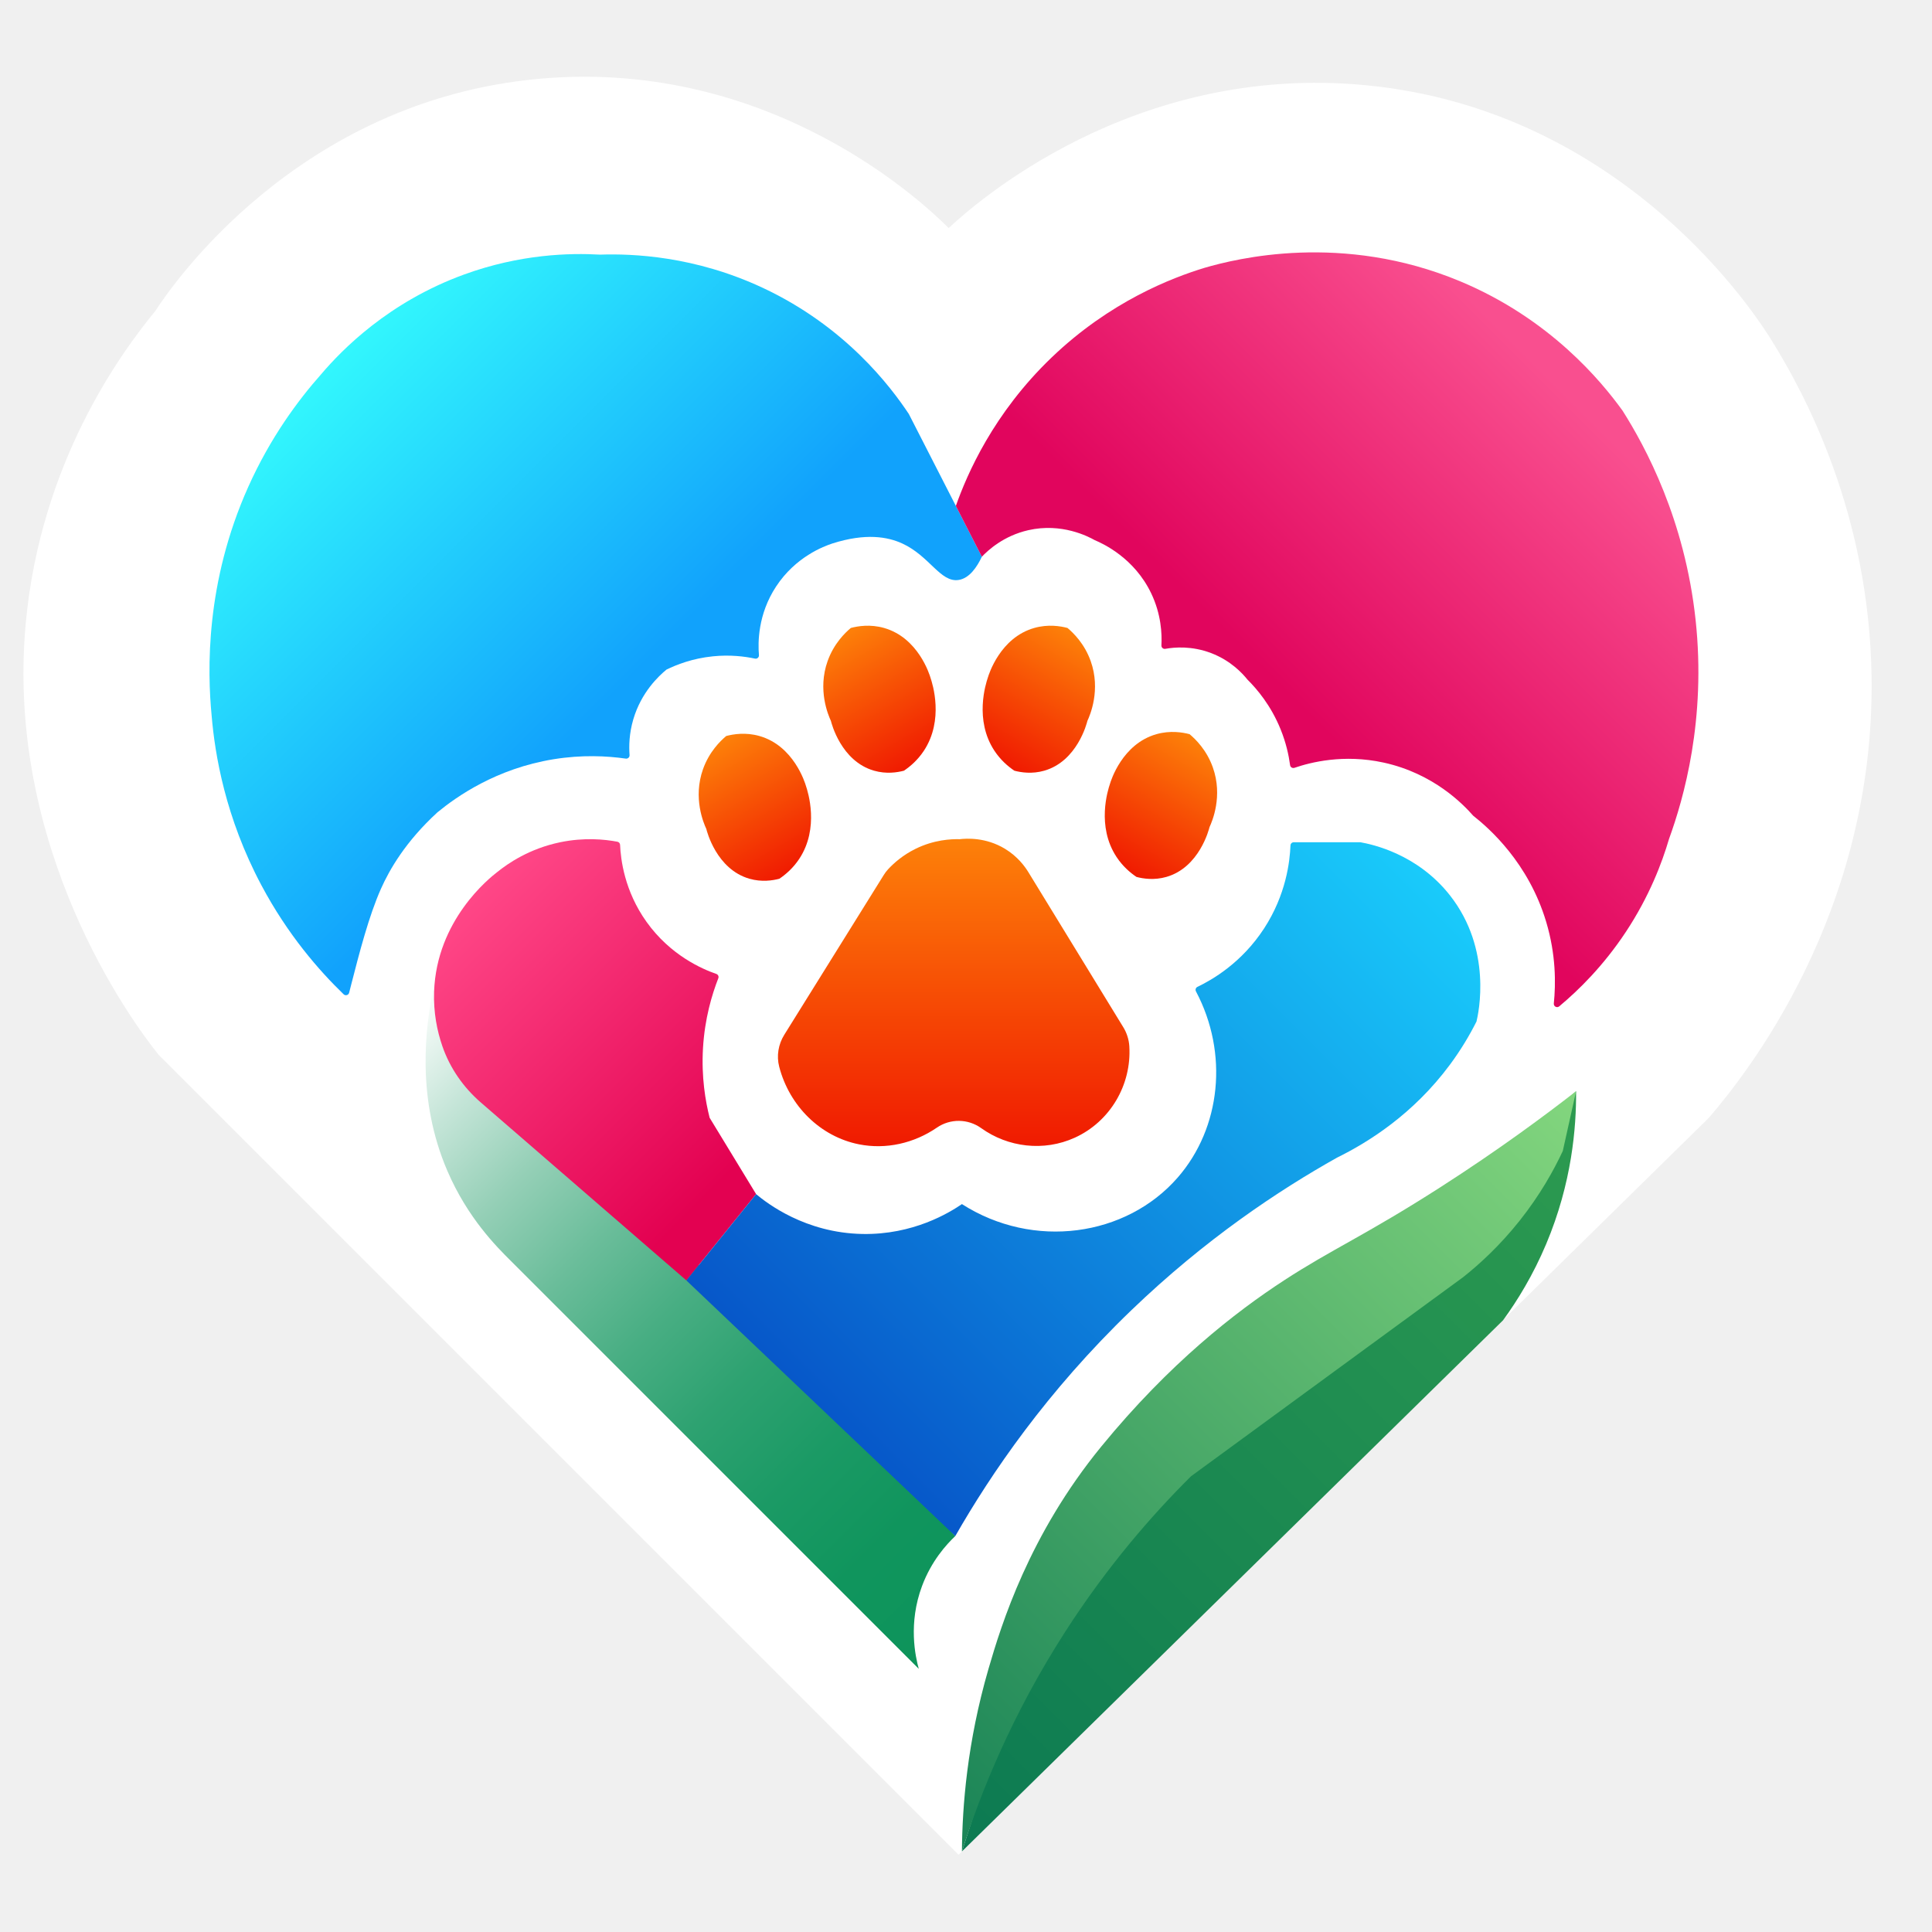
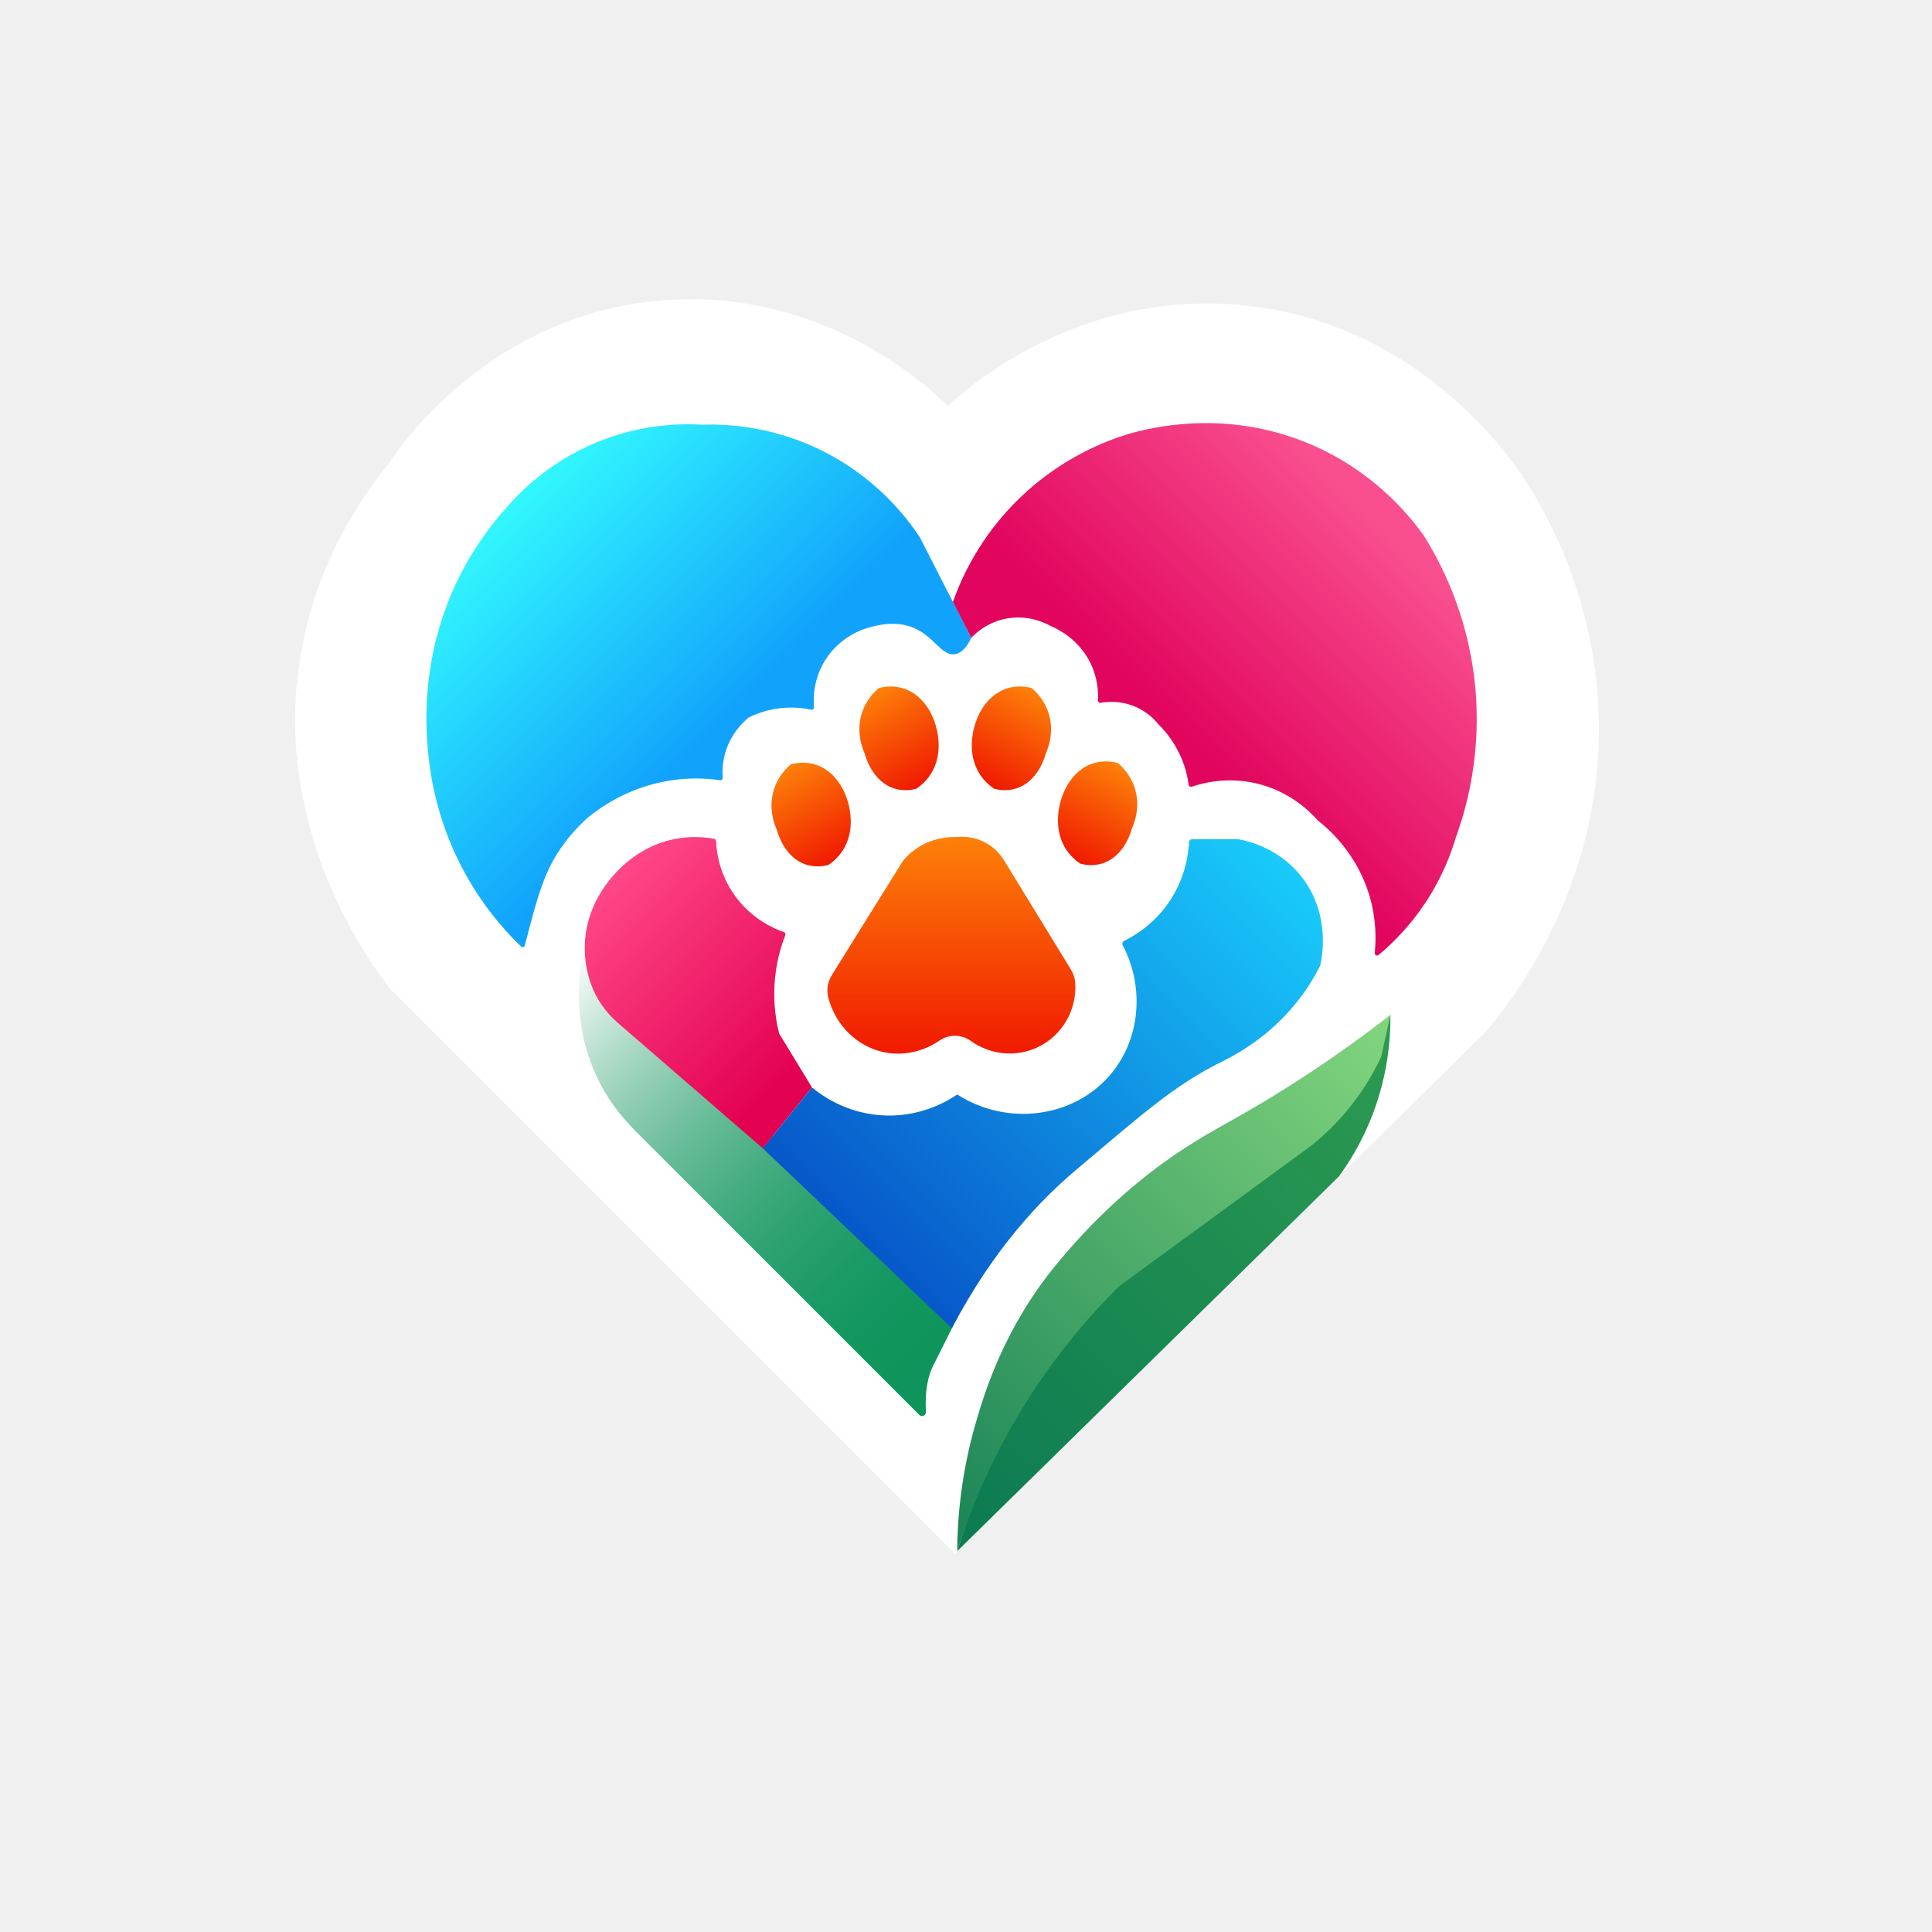
<svg xmlns="http://www.w3.org/2000/svg" id="Logo_Mark_-_Gradient" data-name="Logo Mark - Gradient" viewBox="0 0 1920 1920">
  <defs>
    <style>
      .cls-1 {
        fill: url(#linear-gradient-2);
      }

      .cls-2 {
        fill: #fff;
      }

      .cls-3 {
        fill: url(#linear-gradient-6);
      }

      .cls-4 {
        fill: url(#linear-gradient-11);
      }

      .cls-5 {
        fill: url(#linear-gradient-10);
      }

      .cls-6 {
        fill: url(#linear-gradient-5);
      }

      .cls-7 {
        fill: url(#linear-gradient-7);
      }

      .cls-8 {
        fill: url(#linear-gradient-9);
      }

      .cls-9 {
        fill: url(#linear-gradient-3);
      }

      .cls-10 {
        fill: url(#linear-gradient);
      }

      .cls-11 {
        fill: url(#linear-gradient-4);
      }

      .cls-12 {
        fill: url(#linear-gradient-8);
      }

      .cls-13 {
        fill: url(#linear-gradient-12);
      }
    </style>
-     <linearGradient id="linear-gradient" x1="308.51" y1="381.01" x2="613.96" y2="686.46" gradientUnits="userSpaceOnUse">
+     <linearGradient id="linear-gradient" x1="494.5" y1="512.32" x2="709.98" y2="727.81" gradientUnits="userSpaceOnUse">
      <stop offset="0" stop-color="#32f7fd" />
      <stop offset="1" stop-color="#11a2fc" />
    </linearGradient>
-     <linearGradient id="linear-gradient-2" x1="962.56" y1="1609" x2="381.91" y2="1028.35" gradientUnits="userSpaceOnUse">
+     <linearGradient id="linear-gradient-2" x1="951.22" y1="1374.03" x2="548.6" y2="971.41" gradientUnits="userSpaceOnUse">
      <stop offset="0" stop-color="#0d945b" />
      <stop offset=".14" stop-color="#10955d" />
      <stop offset=".27" stop-color="#1b9a65" />
      <stop offset=".4" stop-color="#2ea271" />
      <stop offset=".52" stop-color="#48ae83" />
      <stop offset=".64" stop-color="#6abd9a" />
      <stop offset=".76" stop-color="#94cfb6" />
      <stop offset=".88" stop-color="#c5e5d8" />
      <stop offset="1" stop-color="#fdfefd" />
      <stop offset="1" stop-color="#fff" />
    </linearGradient>
-     <linearGradient id="linear-gradient-3" x1="1570.53" y1="405.4" x2="1282.7" y2="693.23" gradientUnits="userSpaceOnUse">
+     <linearGradient id="linear-gradient-3" x1="1384.79" y1="529.53" x2="1181.74" y2="732.58" gradientUnits="userSpaceOnUse">
      <stop offset="0" stop-color="#f94f8f" />
      <stop offset="1" stop-color="#e1055d" />
    </linearGradient>
-     <linearGradient id="linear-gradient-4" x1="735.31" y1="1155.52" x2="469.61" y2="889.83" gradientUnits="userSpaceOnUse">
+     <linearGradient id="linear-gradient-4" x1="795.59" y1="1058.7" x2="608.15" y2="871.27" gradientUnits="userSpaceOnUse">
      <stop offset="0" stop-color="#e30151" />
      <stop offset="1" stop-color="#ff4787" />
    </linearGradient>
-     <linearGradient id="linear-gradient-5" x1="815.22" y1="1405.58" x2="1386.67" y2="834.13" gradientUnits="userSpaceOnUse">
+     <linearGradient id="linear-gradient-5" x1="852.01" y1="1235.12" x2="1255.12" y2="832.01" gradientUnits="userSpaceOnUse">
      <stop offset="0" stop-color="#0757c9" />
      <stop offset="1" stop-color="#19cbfb" />
    </linearGradient>
-     <linearGradient id="linear-gradient-6" x1="947.8" y1="1139.08" x2="947.8" y2="833.5" gradientUnits="userSpaceOnUse">
+     <linearGradient id="linear-gradient-6" x1="945.49" y1="1047.1" x2="945.49" y2="831.53" gradientUnits="userSpaceOnUse">
      <stop offset="0" stop-color="#f01a01" />
      <stop offset="1" stop-color="#fd8109" />
    </linearGradient>
-     <linearGradient id="linear-gradient-7" x1="787.52" y1="865.78" x2="712.89" y2="736.52" gradientUnits="userSpaceOnUse">
+     <linearGradient id="linear-gradient-7" x1="832.42" y1="854.3" x2="779.78" y2="763.12" gradientUnits="userSpaceOnUse">
      <stop offset="0" stop-color="#f01a01" />
      <stop offset="1" stop-color="#fd8109" />
    </linearGradient>
-     <linearGradient id="linear-gradient-8" x1="911.34" y1="758.4" x2="836.72" y2="629.15" gradientUnits="userSpaceOnUse">
+     <linearGradient id="linear-gradient-8" x1="919.77" y1="778.55" x2="867.13" y2="687.37" gradientUnits="userSpaceOnUse">
      <stop offset="0" stop-color="#f01a01" />
      <stop offset="1" stop-color="#fd8109" />
    </linearGradient>
-     <linearGradient id="linear-gradient-9" x1="995.04" y1="758.4" x2="1069.67" y2="629.15" gradientUnits="userSpaceOnUse">
+     <linearGradient id="linear-gradient-9" x1="978.82" y1="778.55" x2="1031.46" y2="687.37" gradientUnits="userSpaceOnUse">
      <stop offset="0" stop-color="#f01a01" />
      <stop offset="1" stop-color="#fd8109" />
    </linearGradient>
-     <linearGradient id="linear-gradient-10" x1="1116.41" y1="863.97" x2="1191.04" y2="734.72" gradientUnits="userSpaceOnUse">
+     <linearGradient id="linear-gradient-10" x1="1064.44" y1="853.03" x2="1117.08" y2="761.85" gradientUnits="userSpaceOnUse">
      <stop offset="0" stop-color="#f01a01" />
      <stop offset="1" stop-color="#fd8109" />
    </linearGradient>
-     <linearGradient id="linear-gradient-11" x1="908.12" y1="1792.1" x2="1591.04" y2="1109.18" gradientUnits="userSpaceOnUse">
+     <linearGradient id="linear-gradient-11" x1="917.5" y1="1507.78" x2="1399.27" y2="1026.01" gradientUnits="userSpaceOnUse">
      <stop offset="0" stop-color="#0c7a52" />
      <stop offset="1" stop-color="#2d9b50" />
    </linearGradient>
-     <linearGradient id="linear-gradient-12" x1="888.42" y1="1772.4" x2="1571.34" y2="1089.48" gradientUnits="userSpaceOnUse">
+     <linearGradient id="linear-gradient-12" x1="903.6" y1="1493.88" x2="1385.37" y2="1012.11" gradientUnits="userSpaceOnUse">
      <stop offset="0" stop-color="#1a8457" />
      <stop offset="1" stop-color="#83d67e" />
    </linearGradient>
  </defs>
-   <path class="cls-2" d="m952.66,1843.24l745.61-732.41c36.25-42.25,165.28-202.91,161.66-438.79-2.47-161.12-65.64-279.56-98.97-333.21-14.45-23.58-145.07-228.68-402.5-254.03-233.48-23-391.73,119.54-415.69,141.86-20.76-20.83-173.61-168.96-405.8-148.46-242.02,21.37-367.86,208.08-382.7,230.94-34.59,42.16-113.94,150.64-128.67,310.12-20.64,223.5,104.2,394.47,131.97,428.89" />
-   <path class="cls-10" d="m434.69,807.31c18.99-15.61,58.49-43.55,115.47-52.79,28.32-4.59,53.04-3.29,71.71-.63,2.1.3,3.93-1.38,3.78-3.5-.67-8.95-.42-21.43,3.7-35.46,7.93-27.02,25.33-43.17,32.99-49.49,9.79-4.8,25.67-11.13,46.19-13.2,17.02-1.71,31.45.09,41.75,2.28,2.16.46,4.14-1.27,3.95-3.47-1.06-12.38-1.14-40.44,16.98-68.09,19.48-29.72,47.63-40.12,56.09-42.89,33.05-10.53,54.87-6.59,69.28,0,27.31,12.49,38.01,39.08,56.09,36.29,10.89-1.68,18.34-13.09,23.09-23.09-24.19-47.29-48.39-94.58-72.58-141.86-18.17-27.35-63.18-87.03-145.16-125.37-67.81-31.71-129.35-34.05-161.66-32.99-29.86-1.71-79.27-.64-135.27,19.79-75.01,27.37-121.1,74.62-141.86,98.97-23.01,25.95-50.58,63.05-72.58,112.17-42.54,94.96-40.68,182.19-36.29,227.64,3.23,38.13,13.5,100.68,49.49,168.26,26.18,49.17,57.3,84.7,81.64,108.22,1.83,1.77,4.88.91,5.5-1.57.56-2.27,1.21-4.85,1.94-7.68,8.05-31.36,17.62-68.64,29.69-95.68,8.5-19.03,24.42-46.84,56.09-75.88Z" />
-   <path class="cls-1" d="m949.36,1526.52c-172.66-182.55-345.31-365.11-517.97-547.66-9.29,42.88-17.48,113.4,13.2,184.75,20.2,46.99,49.33,75.73,62.68,89.08,135.27,135.27,270.53,270.53,405.8,405.8-3.36-12.16-10.7-45.12,3.3-82.48,9.26-24.7,23.95-40.94,32.99-49.49Z" />
-   <path class="cls-9" d="m949.92,502.78c11.17-31.6,37.17-91.86,95.11-147.46,58.16-55.8,119.7-79.27,151.76-89.08,31.94-9.31,136.98-35.55,254.03,13.2,89.61,37.32,140.68,99.61,161.66,128.67,22.84,36.06,61.85,108.16,72.58,207.85,10.68,99.23-11.83,177.66-26.39,217.74-7.03,23.95-19.61,57.17-42.89,92.38-22.29,33.71-46.84,57.83-66.24,74.02-2.27,1.89-5.67.07-5.37-2.87,2-19.63,2.19-48.46-7.57-81.04-17.6-58.77-56.55-92.96-72.58-105.57-9.56-10.93-39.16-41.91-89.08-52.79-39.73-8.66-72.5-.26-88.52,5.22-1.97.67-4.06-.58-4.34-2.64-1.34-9.95-4.01-22.24-9.41-35.58-9.63-23.8-23.52-40.08-32.99-49.49-4.9-6.09-16.57-18.93-36.29-26.39-19.04-7.21-36.03-5.8-45.32-4.15-2.09.37-3.97-1.27-3.86-3.38.6-11.45-.18-30.95-10.2-51.85-16.79-35.03-47.63-49.22-56.09-52.79-6.55-3.68-32.84-17.42-65.98-9.9-24.73,5.62-40.19,20.1-46.19,26.39" />
-   <path class="cls-11" d="m613.53,836.49c1.52.28,2.64,1.54,2.71,3.08.62,14.26,4.2,45.67,26.31,76.62,23.79,33.29,55.29,46.83,69.33,51.7,1.75.61,2.65,2.55,1.97,4.28-6.36,16.27-13.49,40.03-15.22,69.38-1.7,28.92,2.44,52.9,6.6,69.28,15.4,25.29,30.79,50.59,46.19,75.88-23.09,28.59-46.19,57.19-69.28,85.78-68.13-58.98-136.26-117.95-204.38-176.93-17.34-15.01-30.65-34.19-38.13-55.87-5.2-15.08-8.95-33.4-8.23-54.23,2.46-71.09,54.99-112.86,62.68-118.77,10.48-8.46,31.78-23.3,62.68-29.69,23.8-4.92,43.98-2.9,56.77-.51Z" />
-   <path class="cls-6" d="m1351.86,837c11.82,2.11,56.63,11.55,89.08,52.79,42.4,53.89,28.35,117.18,26.39,125.37-6.82,13.55-15.44,28.11-26.39,42.89-36.65,49.46-81.51,77.28-112.17,92.38-57.71,32.34-130.77,80.78-204.55,151.76-83.97,80.78-139.43,162.42-174.86,224.34-89.08-84.68-178.15-169.36-267.23-254.03l69.28-85.78c10.94,9.13,48.91,38.51,105.57,39.59,50.62.97,86.56-21.21,98.97-29.69,71.14,45.47,163.19,32.41,214.44-26.39,43.09-49.45,50.67-123.58,18.15-184.99-.88-1.66-.25-3.69,1.45-4.5,14.64-7.01,43.9-23.79,66.17-57.94,21.93-33.63,25.67-66.58,26.3-82.63.07-1.77,1.52-3.15,3.29-3.15h66.08Z" />
-   <path class="cls-3" d="m953.76,833.97c6.51-.75,25.8-2.12,45.09,9.62,12.46,7.58,19.58,17.39,23.09,23.09,31.45,51.38,62.91,102.75,94.36,154.13,3.51,5.74,5.6,12.25,6.01,18.97,2.33,38.34-19.08,74.86-54.19,90.84-30.73,13.98-66.31,9.67-93.02-9.5-13.11-9.41-30.71-9.64-44.02-.51-22.72,15.58-50.56,21.94-77.41,16.61-38.28-7.61-69.12-37.95-79.3-77.1-2.81-10.79-.87-22.28,5.02-31.75,32.98-52.97,65.96-105.93,98.94-158.9,1.25-2.01,2.66-3.89,4.27-5.62,5.63-6.06,14.51-14.01,27.16-20.25,18.42-9.09,35.32-9.84,43.99-9.62Z" />
-   <path class="cls-7" d="m721.72,731.43c-5.88,4.94-16.94,15.66-23.09,32.99-10.17,28.6.66,53.68,3.3,59.38.5,2.11,10.06,40.1,42.89,49.49,12.15,3.47,23.02,1.76,29.69,0,6.26-4.22,13.68-10.54,19.79-19.79,20.22-30.61,8.59-66.7,6.6-72.58-.92-3.16-12.21-39.85-46.19-49.49-13.75-3.9-25.92-1.87-32.99,0Z" />
-   <path class="cls-12" d="m845.54,624.05c-5.88,4.94-16.94,15.66-23.09,32.99-10.17,28.6.66,53.68,3.3,59.38.5,2.11,10.06,40.1,42.89,49.49,12.15,3.47,23.02,1.76,29.69,0,6.26-4.22,13.68-10.54,19.79-19.79,20.22-30.61,8.59-66.7,6.6-72.58-.92-3.16-12.21-39.85-46.19-49.49-13.75-3.9-25.92-1.87-32.99,0Z" />
-   <path class="cls-8" d="m1060.85,624.05c5.88,4.94,16.94,15.66,23.09,32.99,10.17,28.6-.66,53.68-3.3,59.38-.5,2.11-10.06,40.1-42.89,49.49-12.15,3.47-23.02,1.76-29.69,0-6.26-4.22-13.68-10.54-19.79-19.79-20.22-30.61-8.59-66.7-6.6-72.58.92-3.16,12.21-39.85,46.19-49.49,13.75-3.9,25.92-1.87,32.99,0Z" />
-   <path class="cls-5" d="m1182.21,729.62c5.88,4.94,16.94,15.66,23.09,32.99,10.17,28.6-.66,53.68-3.3,59.38-.5,2.11-10.06,40.1-42.89,49.49-12.15,3.47-23.02,1.76-29.69,0-6.26-4.22-13.68-10.54-19.79-19.79-20.22-30.61-8.59-66.7-6.6-72.58.92-3.16,12.21-39.85,46.19-49.49,13.75-3.9,25.92-1.87,32.99,0Z" />
-   <path class="cls-4" d="m1566.3,1084.44c.27,35.79-4.13,91.02-29.69,151.76-13.07,31.05-28.63,56.3-42.89,75.88-179.25,175.95-358.51,351.91-537.76,527.86,31.89-98.97,63.78-197.95,95.68-296.92l293.62-257.33c73.68-67.08,147.36-134.17,221.04-201.25Z" />
-   <path class="cls-13" d="m955.96,1839.94c.3-44.8,5.21-108.48,26.39-181.45,12.82-44.17,40.32-133.25,112.17-221.04,67.75-82.78,133.36-133.6,181.45-164.96,47.66-31.07,81.11-44.97,155.06-92.38,59.15-37.92,105.32-72.35,135.27-95.68-4.4,19.79-8.8,39.59-13.2,59.38-9.11,19.5-22.71,43.89-42.89,69.28-19.56,24.61-39.56,42.96-56.09,56.09-90.18,65.98-180.35,131.97-270.53,197.95-38.53,38.27-83.24,89.46-125.37,155.06-52.31,81.47-83.37,158.3-102.27,217.74Z" />
+   <path class="cls-2" d="m948.92,1543.85l525.99-516.68c25.57-29.81,116.59-143.14,114.04-309.54-1.74-113.66-46.31-197.21-69.82-235.07-10.19-16.63-102.34-161.32-283.94-179.21-164.71-16.22-276.35,84.33-293.25,100.08-14.65-14.69-122.47-119.19-286.27-104.73-170.73,15.07-259.51,146.79-269.98,162.92-24.4,29.74-80.38,106.27-90.77,218.77-14.56,157.67,73.51,278.28,93.1,302.56" />
+   <path class="cls-10" d="m583.52,813.05c13.4-11.02,41.26-30.72,81.46-37.24,19.98-3.24,37.42-2.32,50.59-.44,1.48.21,2.78-.98,2.66-2.47-.48-6.31-.3-15.12,2.61-25.01,5.59-19.06,17.87-30.45,23.27-34.91,6.91-3.39,18.11-7.85,32.58-9.31,12.01-1.21,22.18.07,29.45,1.61,1.52.32,2.92-.9,2.79-2.45-.75-8.74-.81-28.53,11.98-48.04,13.74-20.97,33.6-28.3,39.57-30.26,23.31-7.43,38.71-4.65,48.88,0,19.26,8.81,26.82,27.57,39.57,25.6,7.68-1.18,12.94-9.23,16.29-16.29-17.07-33.36-34.14-66.72-51.2-100.08-12.82-19.3-44.57-61.4-102.4-88.44-47.84-22.37-91.25-24.02-114.04-23.27-21.07-1.21-55.92-.45-95.42,13.96-52.91,19.31-85.43,52.64-100.08,69.82-16.23,18.3-35.68,44.48-51.2,79.13-30.01,66.99-28.7,128.53-25.6,160.59,2.28,26.9,9.52,71.03,34.91,118.7,18.47,34.69,40.42,59.75,57.59,76.34,1.29,1.25,3.45.64,3.88-1.11.4-1.6.86-3.42,1.37-5.42,5.68-22.12,12.43-48.42,20.95-67.49,5.99-13.42,17.23-33.05,39.57-53.53Z" />
+   <path class="cls-1" d="m946.15,1314.07c-119.98-124.92-239.96-249.85-359.94-374.77-2.13-2.22-5.89-1.12-6.46,1.9-5.82,30.59-9.26,76.65,10.76,123.21,14.25,33.15,34.8,53.42,44.22,62.84,92.98,92.98,185.97,185.97,278.95,278.95,2.46,2.46,6.66.58,6.47-2.9-1.22-22.53,2.57-36.43,6.86-45.31.57-1.18,1.5-3,19-38l.8-1.61c.72-1.44.45-3.17-.66-4.32Z" />
+   <path class="cls-9" d="m946.99,598.23c7.88-22.29,26.22-64.8,67.1-104.02,41.03-39.36,84.44-55.92,107.06-62.84,22.53-6.57,96.63-25.08,179.21,9.31,63.22,26.33,99.24,70.27,114.04,90.77,16.11,25.44,43.63,76.3,51.2,146.63,7.54,70-8.35,125.33-18.62,153.61-4.96,16.9-13.83,40.33-30.26,65.17-15.73,23.78-33.04,40.8-46.73,52.21-1.6,1.33-4,.05-3.79-2.03,1.41-13.85,1.54-34.19-5.34-57.17-12.42-41.46-39.9-65.58-51.2-74.48-6.74-7.71-27.63-29.56-62.84-37.24-28.03-6.11-51.14-.18-62.45,3.69-1.39.47-2.87-.41-3.06-1.86-.94-7.02-2.83-15.69-6.64-25.1-6.79-16.79-16.6-28.27-23.27-34.91-3.45-4.3-11.69-13.35-25.6-18.62-13.43-5.09-25.42-4.09-31.97-2.93-1.47.26-2.8-.89-2.72-2.39.42-8.07-.13-21.83-7.2-36.58-11.85-24.71-33.6-34.73-39.57-37.24-4.62-2.59-23.17-12.29-46.55-6.98-17.44,3.96-28.35,14.18-32.58,18.62" />
+   <path class="cls-11" d="m709.68,833.64c1.07.2,1.86,1.08,1.91,2.17.44,10.06,2.96,32.22,18.56,54.05,16.78,23.49,39.01,33.03,48.91,36.47,1.24.43,1.87,1.8,1.39,3.02-4.49,11.48-9.51,28.24-10.74,48.95-1.2,20.4,1.72,37.32,4.65,48.88,10.86,17.84,21.72,35.69,32.58,53.53-16.29,20.17-32.58,40.34-48.88,60.51-48.06-41.61-96.12-83.21-144.18-124.82-12.23-10.59-21.62-24.12-26.9-39.41-3.67-10.64-6.31-23.56-5.8-38.26,1.74-50.15,38.79-79.62,44.22-83.79,7.4-5.97,22.42-16.44,44.22-20.95,16.79-3.47,31.03-2.05,40.05-.36Z" />
+   <path class="cls-6" d="m1230.45,834c.06,0,.11,0,.16.01,8.45,1.52,39.94,8.22,62.76,37.22,29.75,37.81,20.11,82.18,18.64,88.34-.02.07-.04.13-.07.19-4.8,9.53-10.87,19.77-18.57,30.16-25.85,34.89-57.5,54.52-79.13,65.17-47.33,23.3-80.92,53.69-144.3,107.06-35.89,30.22-82.28,78.62-123.36,156.74-.29.55-1.02.67-1.47.25l-186.41-177.34c-.35-.34-.39-.89-.08-1.27l47.74-59.1c.33-.4.91-.47,1.32-.14,8.57,7.03,34.94,26.59,73.76,27.33,35.06.67,60.13-14.39,69.33-20.61.31-.21.7-.21,1.01-.01,50.11,31.69,114.74,22.4,150.77-18.94,30.21-34.67,35.68-86.55,13.22-129.71-.84-1.61-.19-3.58,1.44-4.37,10.57-5.17,30.55-17.01,45.85-40.47,15.08-23.13,17.97-45.81,18.52-57.42.08-1.74,1.52-3.09,3.26-3.09h45.64Z" />
+   <path class="cls-3" d="m949.69,831.87c4.6-.53,18.2-1.5,31.81,6.79,8.79,5.35,13.81,12.27,16.29,16.29,22.19,36.24,44.38,72.49,66.57,108.73,2.48,4.05,3.95,8.64,4.24,13.38,1.64,27.05-13.46,52.81-38.23,64.08-21.68,9.87-46.78,6.82-65.62-6.7-9.25-6.64-21.66-6.8-31.06-.36-16.03,10.99-35.67,15.48-54.61,11.72-27.01-5.37-48.76-26.77-55.94-54.39-1.98-7.61-.61-15.72,3.54-22.4,23.27-37.37,46.53-74.73,69.8-112.1.88-1.42,1.87-2.74,3.01-3.97,3.97-4.27,10.24-9.89,19.16-14.29,13-6.41,24.92-6.94,31.03-6.79Z" />
+   <path class="cls-7" d="m786,759.52c-4.15,3.49-11.95,11.05-16.29,23.27-7.17,20.18.47,37.87,2.33,41.89.35,1.49,7.1,28.29,30.26,34.91,8.57,2.45,16.24,1.24,20.95,0,4.42-2.98,9.65-7.44,13.96-13.96,14.27-21.59,6.06-47.05,4.65-51.2-.65-2.23-8.61-28.11-32.58-34.91-9.7-2.75-18.28-1.32-23.27,0Z" />
+   <path class="cls-12" d="m873.35,683.78c-4.15,3.49-11.95,11.05-16.29,23.27-7.17,20.18.47,37.87,2.33,41.89.35,1.49,7.1,28.29,30.26,34.91,8.57,2.45,16.24,1.24,20.95,0,4.42-2.98,9.65-7.44,13.96-13.96,14.27-21.59,6.06-47.05,4.65-51.2-.65-2.23-8.61-28.11-32.58-34.91-9.7-2.75-18.28-1.32-23.27,0Z" />
+   <path class="cls-8" d="m1025.24,683.78c4.15,3.49,11.95,11.05,16.29,23.27,7.17,20.18-.47,37.87-2.33,41.89-.35,1.49-7.1,28.29-30.26,34.91-8.57,2.45-16.24,1.24-20.95,0-4.42-2.98-9.65-7.44-13.96-13.96-14.27-21.59-6.06-47.05-4.65-51.2.65-2.23,8.61-28.11,32.58-34.91,9.7-2.75,18.28-1.32,23.27,0Z" />
+   <path class="cls-5" d="m1110.86,758.25c4.15,3.49,11.95,11.05,16.29,23.27,7.17,20.18-.47,37.87-2.33,41.89-.35,1.49-7.1,28.29-30.26,34.91-8.57,2.45-16.24,1.24-20.95,0-4.42-2.98-9.65-7.44-13.96-13.96-14.27-21.59-6.06-47.05-4.65-51.2.65-2.23,8.61-28.11,32.58-34.91,9.7-2.75,18.28-1.32,23.27,0Z" />
+   <path class="cls-4" d="m1381.81,1008.55c.19,25.25-2.91,64.21-20.95,107.06-9.22,21.91-20.2,39.72-30.26,53.53-126.45,124.13-252.91,248.25-379.36,372.38,22.5-69.82,45-139.64,67.49-209.46l207.14-181.54c51.98-47.32,103.96-94.65,155.93-141.97Z" />
+   <path class="cls-13" d="m951.24,1541.52c.21-31.61,3.67-76.53,18.62-128.01,9.05-31.16,28.44-94,79.13-155.93,47.8-58.4,94.08-94.25,128.01-116.37,33.63-21.92,57.22-31.72,109.39-65.17,41.73-26.75,74.3-51.04,95.42-67.49-3.1,13.96-6.21,27.93-9.31,41.89-6.43,13.76-16.02,30.96-30.26,48.88-13.8,17.36-27.91,30.3-39.57,39.57-63.62,46.55-127.23,93.1-190.85,139.64-27.18,27-58.72,63.11-88.44,109.39-36.9,57.47-58.82,111.67-72.15,153.61Z" />
</svg>
